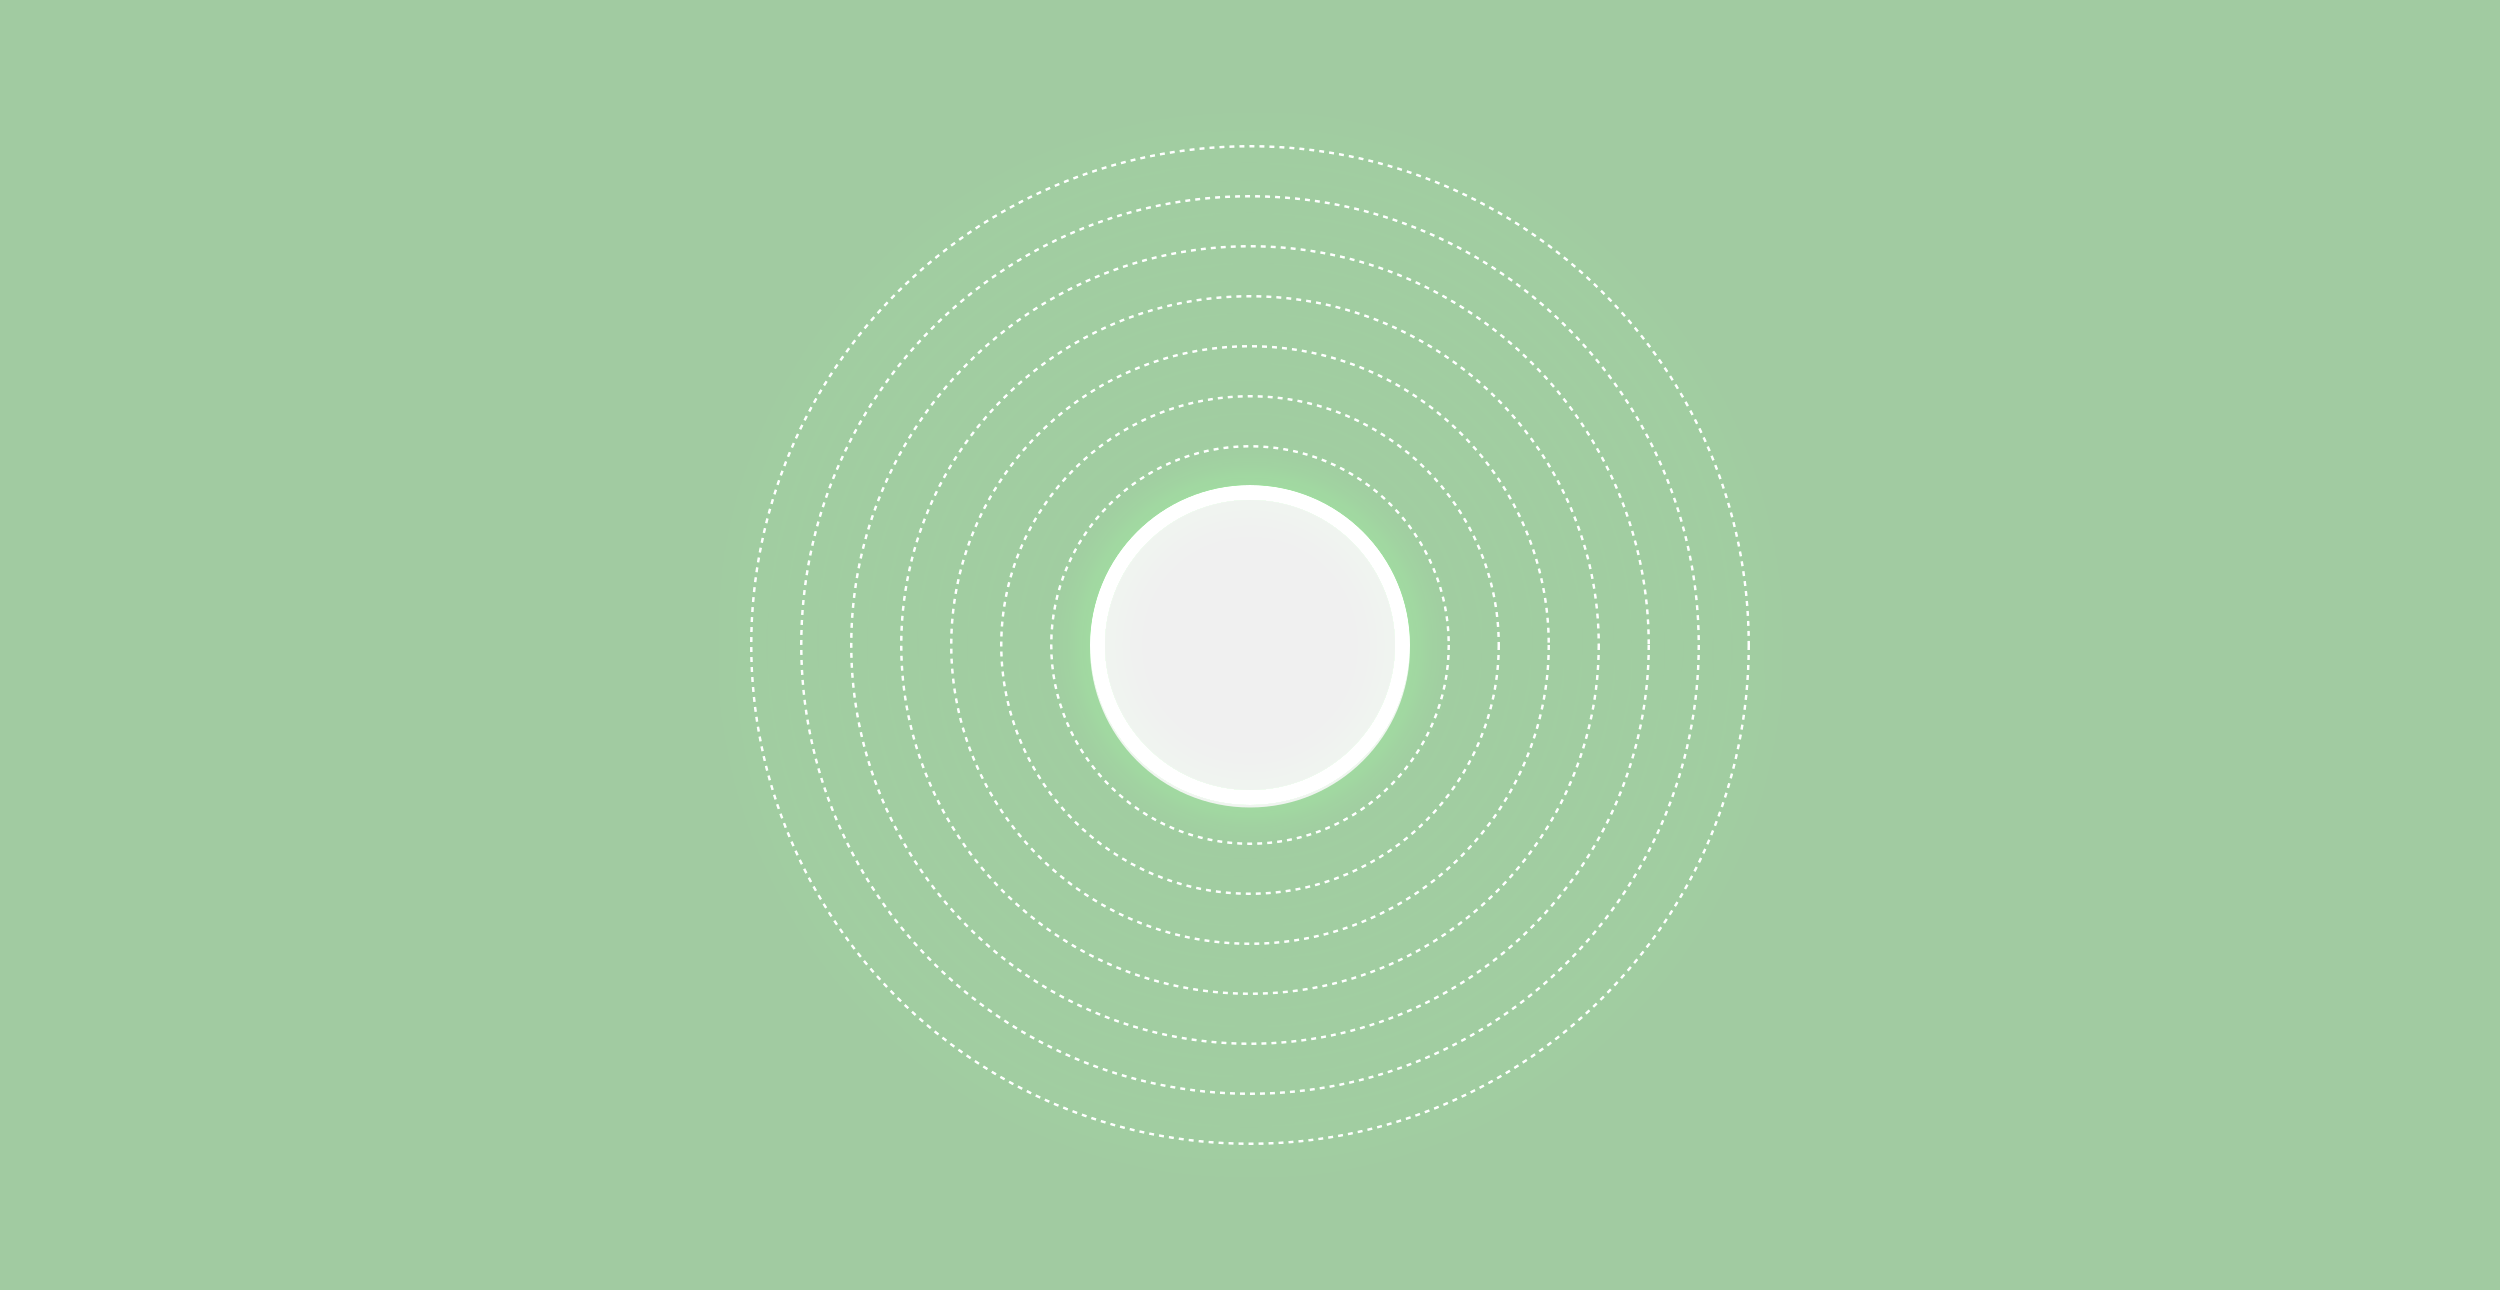
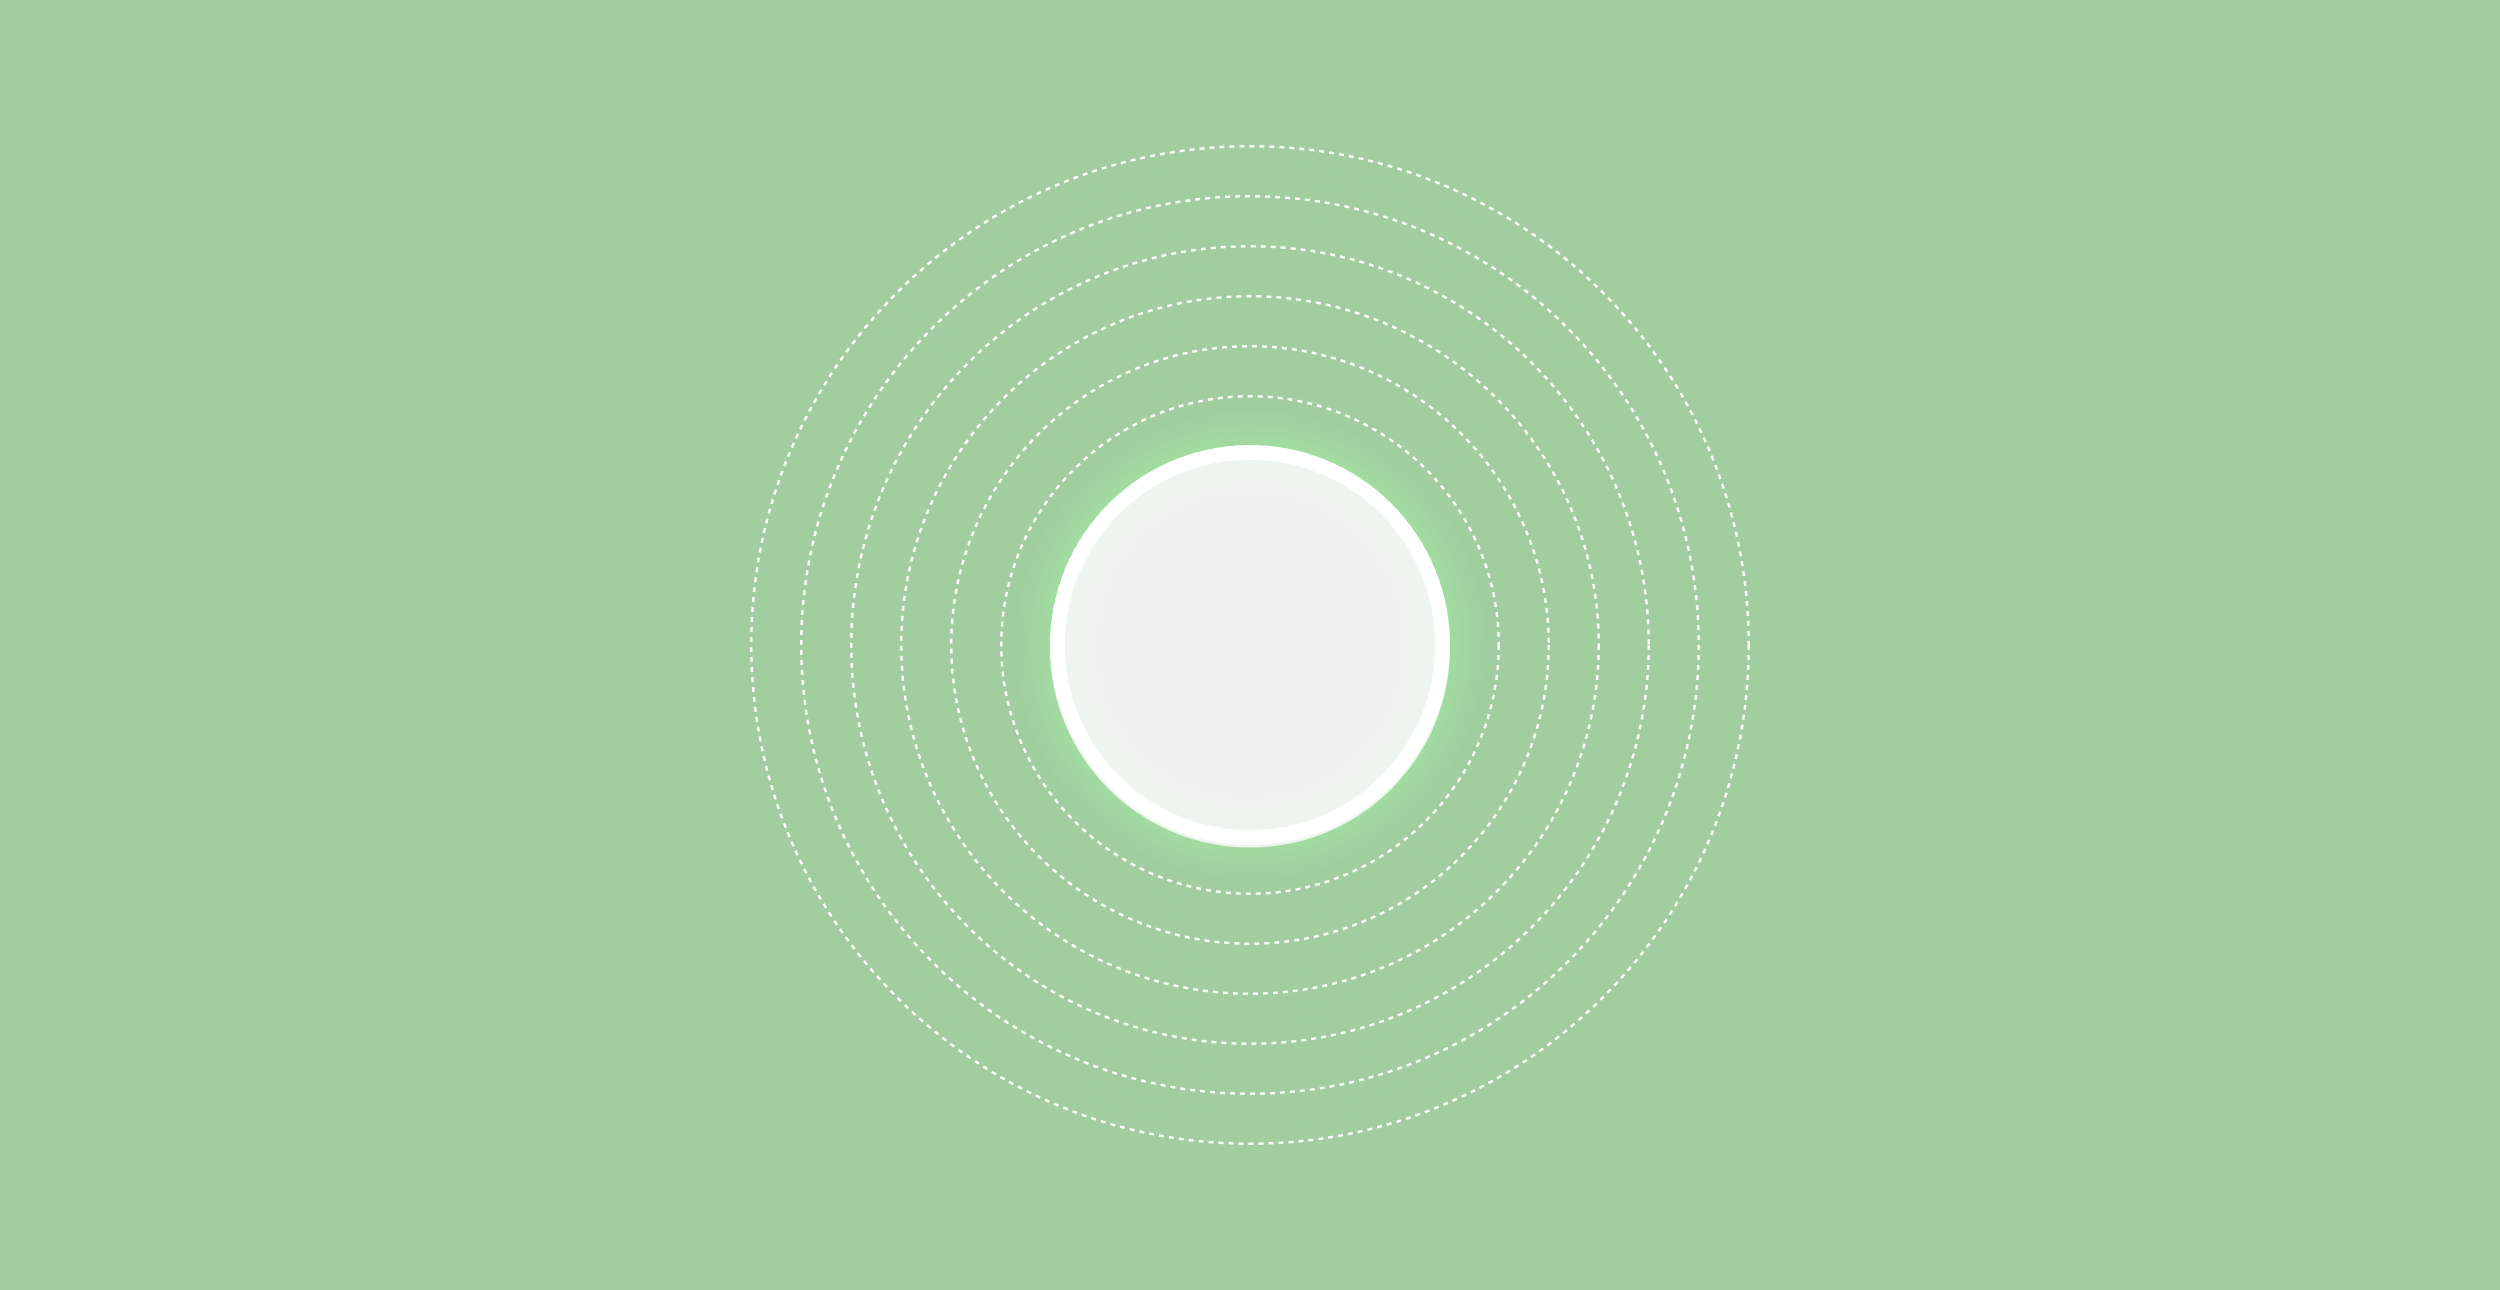
<svg xmlns="http://www.w3.org/2000/svg" width="1000" height="516" viewBox="0 0 1000 516" fill="none">
  <g clip-path="url(#clip0_3005_160471)">
-     <path fill-rule="evenodd" clip-rule="evenodd" d="M1000 0H0V516H1000V0ZM500 195C464.654 195 436 223.654 436 259C436 294.346 464.654 323 500 323C535.346 323 564 294.346 564 259C564 223.654 535.346 195 500 195Z" fill="#038100" fill-opacity="0.33" />
+     <path fill-rule="evenodd" clip-rule="evenodd" d="M1000 0H0V516H1000V0ZM500 179C455.817 179 420 214.817 420 259C420 303.183 455.817 339 500 339C544.183 339 580 303.183 580 259C580 214.817 544.183 179 500 179Z" fill="#038100" fill-opacity="0.33" />
    <g style="mix-blend-mode:lighten" filter="url(#filter0_d_3005_160471)">
-       <circle cx="500" cy="258" r="61" stroke="white" stroke-width="6" />
+       <circle cx="500" cy="258" r="77" stroke="white" stroke-width="6" />
    </g>
    <g style="mix-blend-mode:lighten" filter="url(#filter1_d_3005_160471)">
      <circle cx="500" cy="258" r="79.5" stroke="white" stroke-dasharray="2 2" />
    </g>
    <g style="mix-blend-mode:lighten" filter="url(#filter2_d_3005_160471)">
      <circle cx="500" cy="258" r="99.5" stroke="white" stroke-dasharray="2 2" />
    </g>
    <g style="mix-blend-mode:lighten" filter="url(#filter3_d_3005_160471)">
      <circle cx="500" cy="258" r="119.5" stroke="white" stroke-dasharray="2 2" />
    </g>
    <g style="mix-blend-mode:lighten" filter="url(#filter4_d_3005_160471)">
      <circle cx="500" cy="258" r="139.5" stroke="white" stroke-dasharray="2 2" />
    </g>
    <g style="mix-blend-mode:lighten" filter="url(#filter5_d_3005_160471)">
      <circle cx="500" cy="258" r="159.5" stroke="white" stroke-dasharray="2 2" />
    </g>
    <g style="mix-blend-mode:lighten" filter="url(#filter6_d_3005_160471)">
      <circle cx="500" cy="258" r="179.5" stroke="white" stroke-dasharray="2 2" />
    </g>
    <g style="mix-blend-mode:lighten" filter="url(#filter7_d_3005_160471)">
      <circle cx="500" cy="258" r="199.5" stroke="white" stroke-dasharray="2 2" />
    </g>
  </g>
  <defs>
-     <filter id="filter0_d_3005_160471" x="420" y="178" width="160" height="160" filterUnits="userSpaceOnUse" color-interpolation-filters="sRGB">
+     <filter id="filter0_d_3005_160471" x="404" y="162" width="192" height="192" filterUnits="userSpaceOnUse" color-interpolation-filters="sRGB">
      <feFlood flood-opacity="0" result="BackgroundImageFix" />
      <feColorMatrix in="SourceAlpha" type="matrix" values="0 0 0 0 0 0 0 0 0 0 0 0 0 0 0 0 0 0 127 0" result="hardAlpha" />
      <feOffset />
      <feGaussianBlur stdDeviation="8" />
      <feColorMatrix type="matrix" values="0 0 0 0 0.02 0 0 0 0 1 0 0 0 0 0 0 0 0 1 0" />
      <feBlend mode="normal" in2="BackgroundImageFix" result="effect1_dropShadow_3005_160471" />
      <feBlend mode="normal" in="SourceGraphic" in2="effect1_dropShadow_3005_160471" result="shape" />
    </filter>
    <filter id="filter1_d_3005_160471" x="404" y="162" width="192" height="192" filterUnits="userSpaceOnUse" color-interpolation-filters="sRGB">
      <feFlood flood-opacity="0" result="BackgroundImageFix" />
      <feColorMatrix in="SourceAlpha" type="matrix" values="0 0 0 0 0 0 0 0 0 0 0 0 0 0 0 0 0 0 127 0" result="hardAlpha" />
      <feOffset />
      <feGaussianBlur stdDeviation="8" />
      <feColorMatrix type="matrix" values="0 0 0 0 0.02 0 0 0 0 1 0 0 0 0 0 0 0 0 1 0" />
      <feBlend mode="normal" in2="BackgroundImageFix" result="effect1_dropShadow_3005_160471" />
      <feBlend mode="normal" in="SourceGraphic" in2="effect1_dropShadow_3005_160471" result="shape" />
    </filter>
    <filter id="filter2_d_3005_160471" x="384" y="142" width="232" height="232" filterUnits="userSpaceOnUse" color-interpolation-filters="sRGB">
      <feFlood flood-opacity="0" result="BackgroundImageFix" />
      <feColorMatrix in="SourceAlpha" type="matrix" values="0 0 0 0 0 0 0 0 0 0 0 0 0 0 0 0 0 0 127 0" result="hardAlpha" />
      <feOffset />
      <feGaussianBlur stdDeviation="8" />
      <feColorMatrix type="matrix" values="0 0 0 0 0.02 0 0 0 0 1 0 0 0 0 0 0 0 0 1 0" />
      <feBlend mode="normal" in2="BackgroundImageFix" result="effect1_dropShadow_3005_160471" />
      <feBlend mode="normal" in="SourceGraphic" in2="effect1_dropShadow_3005_160471" result="shape" />
    </filter>
    <filter id="filter3_d_3005_160471" x="364" y="122" width="272" height="272" filterUnits="userSpaceOnUse" color-interpolation-filters="sRGB">
      <feFlood flood-opacity="0" result="BackgroundImageFix" />
      <feColorMatrix in="SourceAlpha" type="matrix" values="0 0 0 0 0 0 0 0 0 0 0 0 0 0 0 0 0 0 127 0" result="hardAlpha" />
      <feOffset />
      <feGaussianBlur stdDeviation="8" />
      <feColorMatrix type="matrix" values="0 0 0 0 0.02 0 0 0 0 1 0 0 0 0 0 0 0 0 1 0" />
      <feBlend mode="normal" in2="BackgroundImageFix" result="effect1_dropShadow_3005_160471" />
      <feBlend mode="normal" in="SourceGraphic" in2="effect1_dropShadow_3005_160471" result="shape" />
    </filter>
    <filter id="filter4_d_3005_160471" x="344" y="102" width="312" height="312" filterUnits="userSpaceOnUse" color-interpolation-filters="sRGB">
      <feFlood flood-opacity="0" result="BackgroundImageFix" />
      <feColorMatrix in="SourceAlpha" type="matrix" values="0 0 0 0 0 0 0 0 0 0 0 0 0 0 0 0 0 0 127 0" result="hardAlpha" />
      <feOffset />
      <feGaussianBlur stdDeviation="8" />
      <feColorMatrix type="matrix" values="0 0 0 0 0.02 0 0 0 0 1 0 0 0 0 0 0 0 0 1 0" />
      <feBlend mode="normal" in2="BackgroundImageFix" result="effect1_dropShadow_3005_160471" />
      <feBlend mode="normal" in="SourceGraphic" in2="effect1_dropShadow_3005_160471" result="shape" />
    </filter>
    <filter id="filter5_d_3005_160471" x="324" y="82" width="352" height="352" filterUnits="userSpaceOnUse" color-interpolation-filters="sRGB">
      <feFlood flood-opacity="0" result="BackgroundImageFix" />
      <feColorMatrix in="SourceAlpha" type="matrix" values="0 0 0 0 0 0 0 0 0 0 0 0 0 0 0 0 0 0 127 0" result="hardAlpha" />
      <feOffset />
      <feGaussianBlur stdDeviation="8" />
      <feColorMatrix type="matrix" values="0 0 0 0 0.02 0 0 0 0 1 0 0 0 0 0 0 0 0 1 0" />
      <feBlend mode="normal" in2="BackgroundImageFix" result="effect1_dropShadow_3005_160471" />
      <feBlend mode="normal" in="SourceGraphic" in2="effect1_dropShadow_3005_160471" result="shape" />
    </filter>
    <filter id="filter6_d_3005_160471" x="304" y="62" width="392" height="392" filterUnits="userSpaceOnUse" color-interpolation-filters="sRGB">
      <feFlood flood-opacity="0" result="BackgroundImageFix" />
      <feColorMatrix in="SourceAlpha" type="matrix" values="0 0 0 0 0 0 0 0 0 0 0 0 0 0 0 0 0 0 127 0" result="hardAlpha" />
      <feOffset />
      <feGaussianBlur stdDeviation="8" />
      <feColorMatrix type="matrix" values="0 0 0 0 0.02 0 0 0 0 1 0 0 0 0 0 0 0 0 1 0" />
      <feBlend mode="normal" in2="BackgroundImageFix" result="effect1_dropShadow_3005_160471" />
      <feBlend mode="normal" in="SourceGraphic" in2="effect1_dropShadow_3005_160471" result="shape" />
    </filter>
    <filter id="filter7_d_3005_160471" x="284" y="42" width="432" height="432" filterUnits="userSpaceOnUse" color-interpolation-filters="sRGB">
      <feFlood flood-opacity="0" result="BackgroundImageFix" />
      <feColorMatrix in="SourceAlpha" type="matrix" values="0 0 0 0 0 0 0 0 0 0 0 0 0 0 0 0 0 0 127 0" result="hardAlpha" />
      <feOffset />
      <feGaussianBlur stdDeviation="8" />
      <feColorMatrix type="matrix" values="0 0 0 0 0.02 0 0 0 0 1 0 0 0 0 0 0 0 0 1 0" />
      <feBlend mode="normal" in2="BackgroundImageFix" result="effect1_dropShadow_3005_160471" />
      <feBlend mode="normal" in="SourceGraphic" in2="effect1_dropShadow_3005_160471" result="shape" />
    </filter>
    <clipPath id="clip0_3005_160471">
      <rect width="1000" height="516" fill="white" />
    </clipPath>
  </defs>
</svg>
